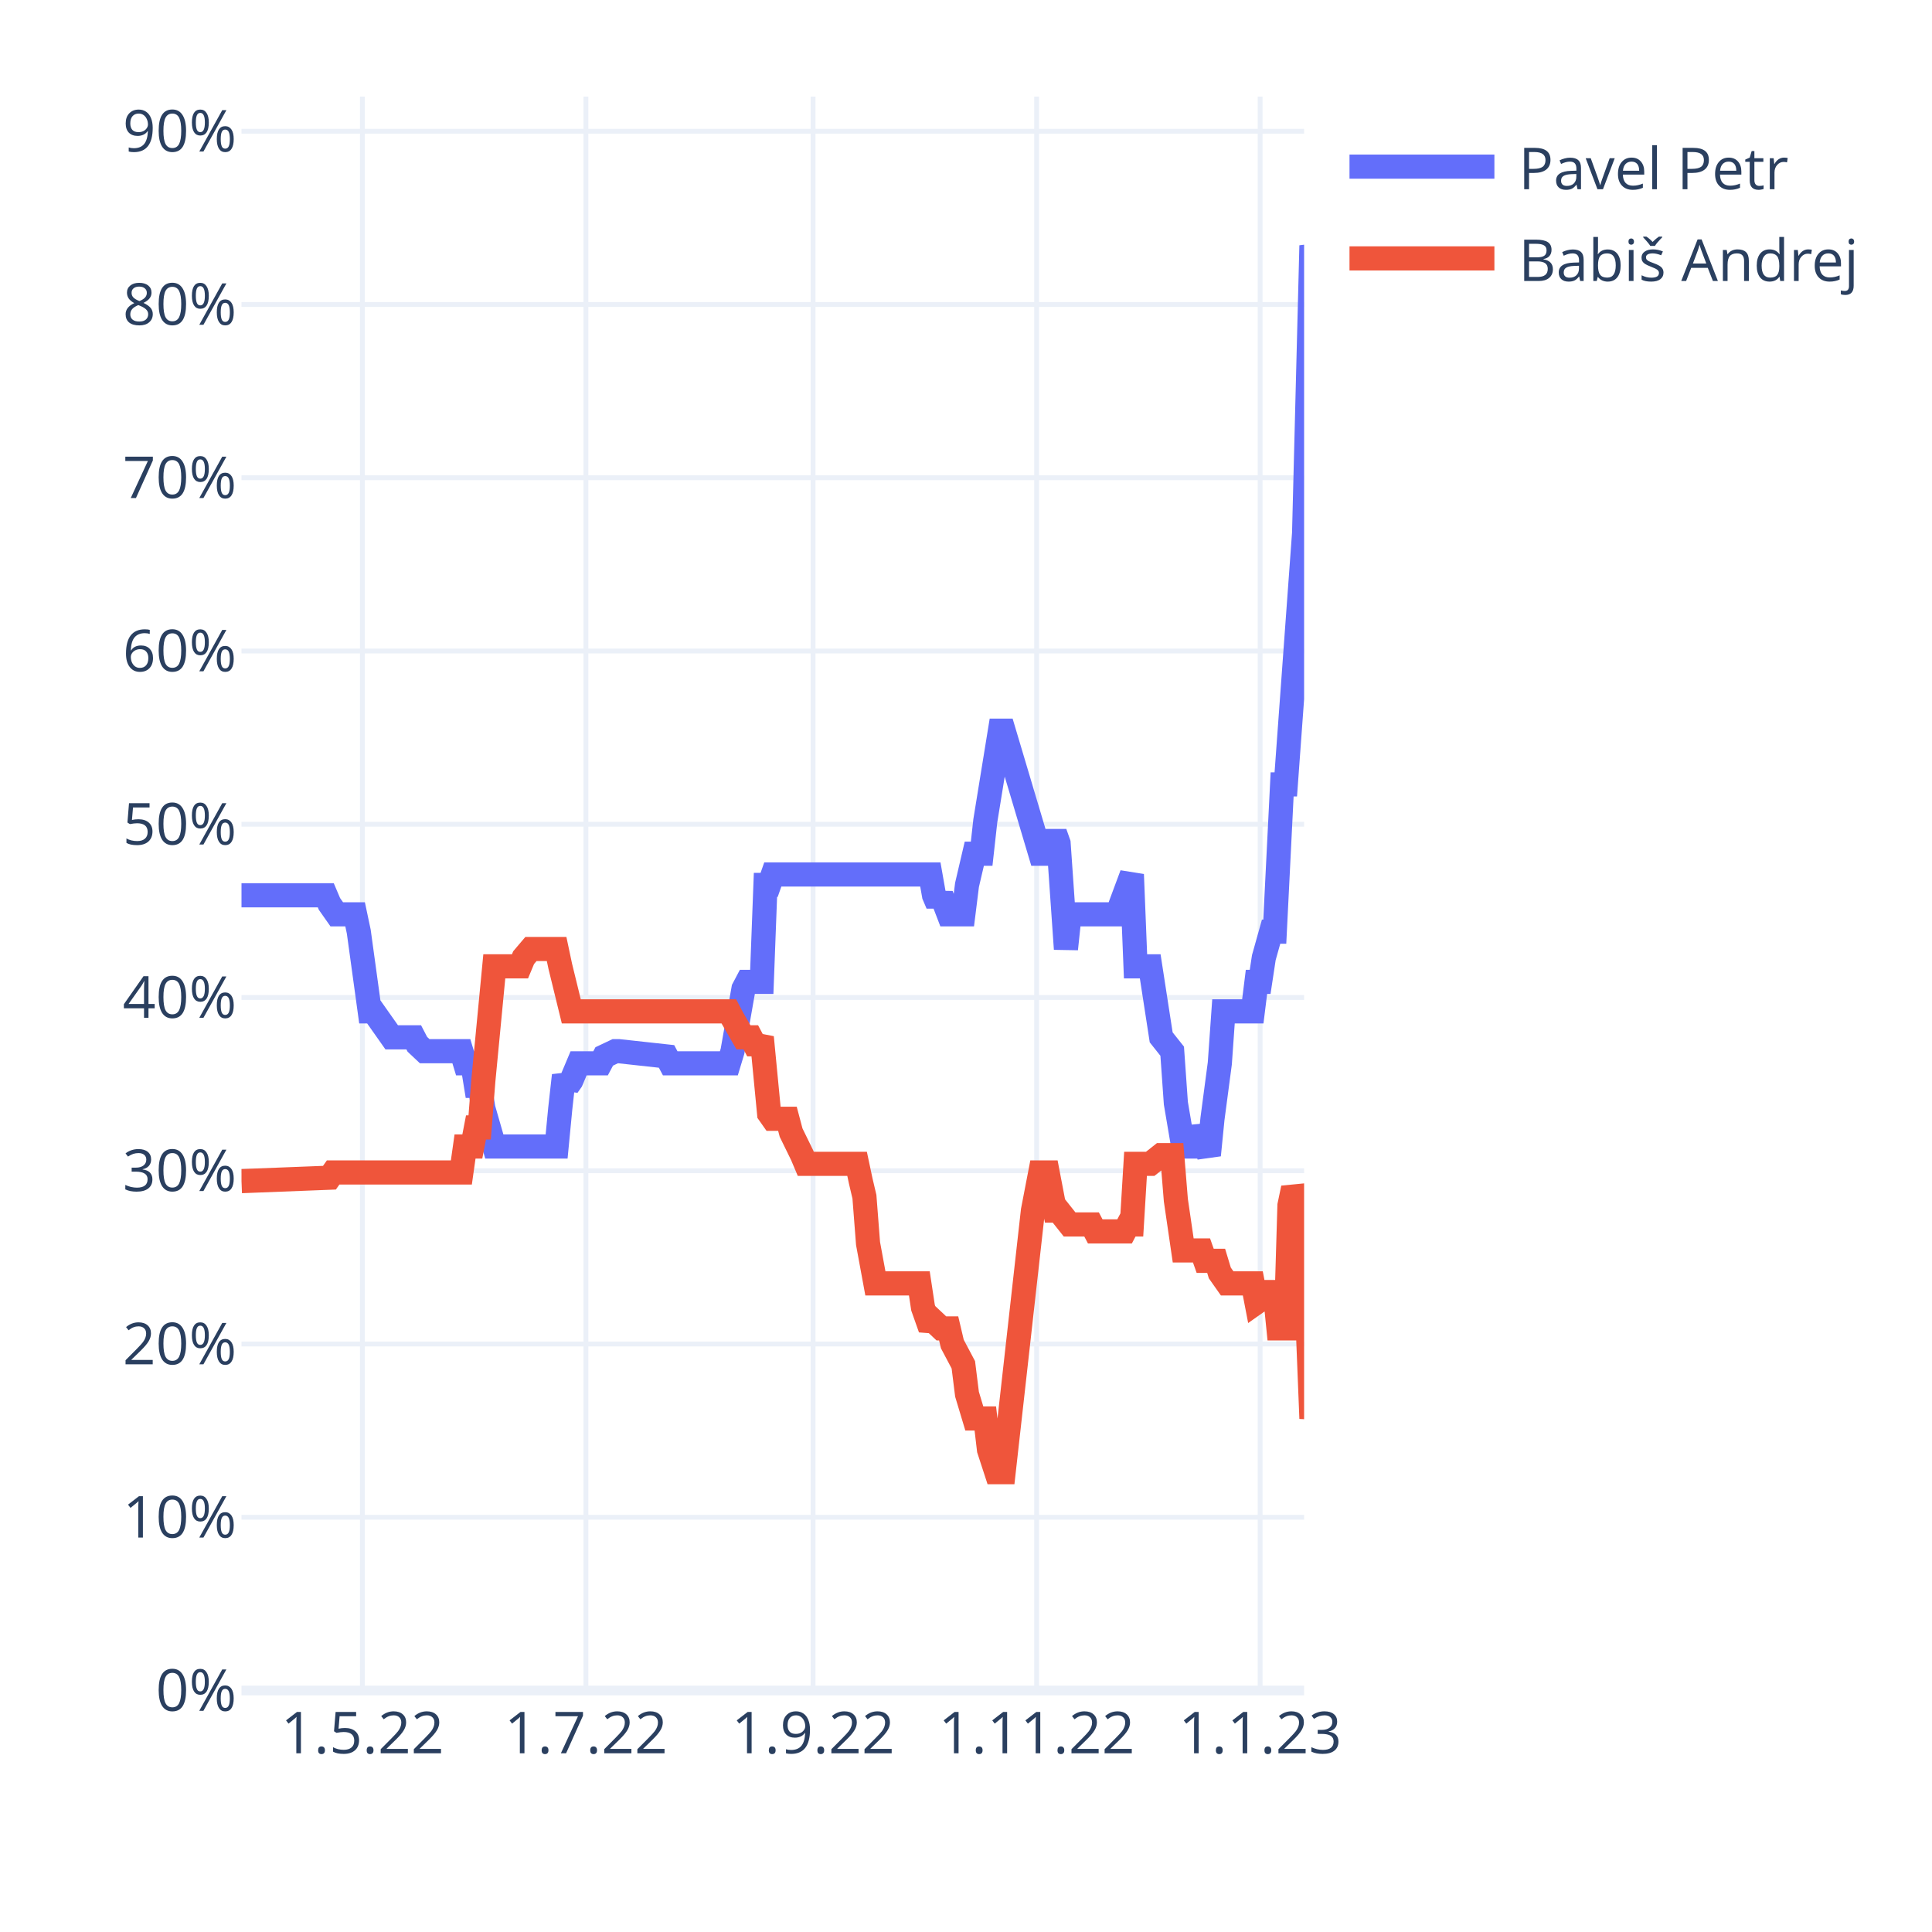
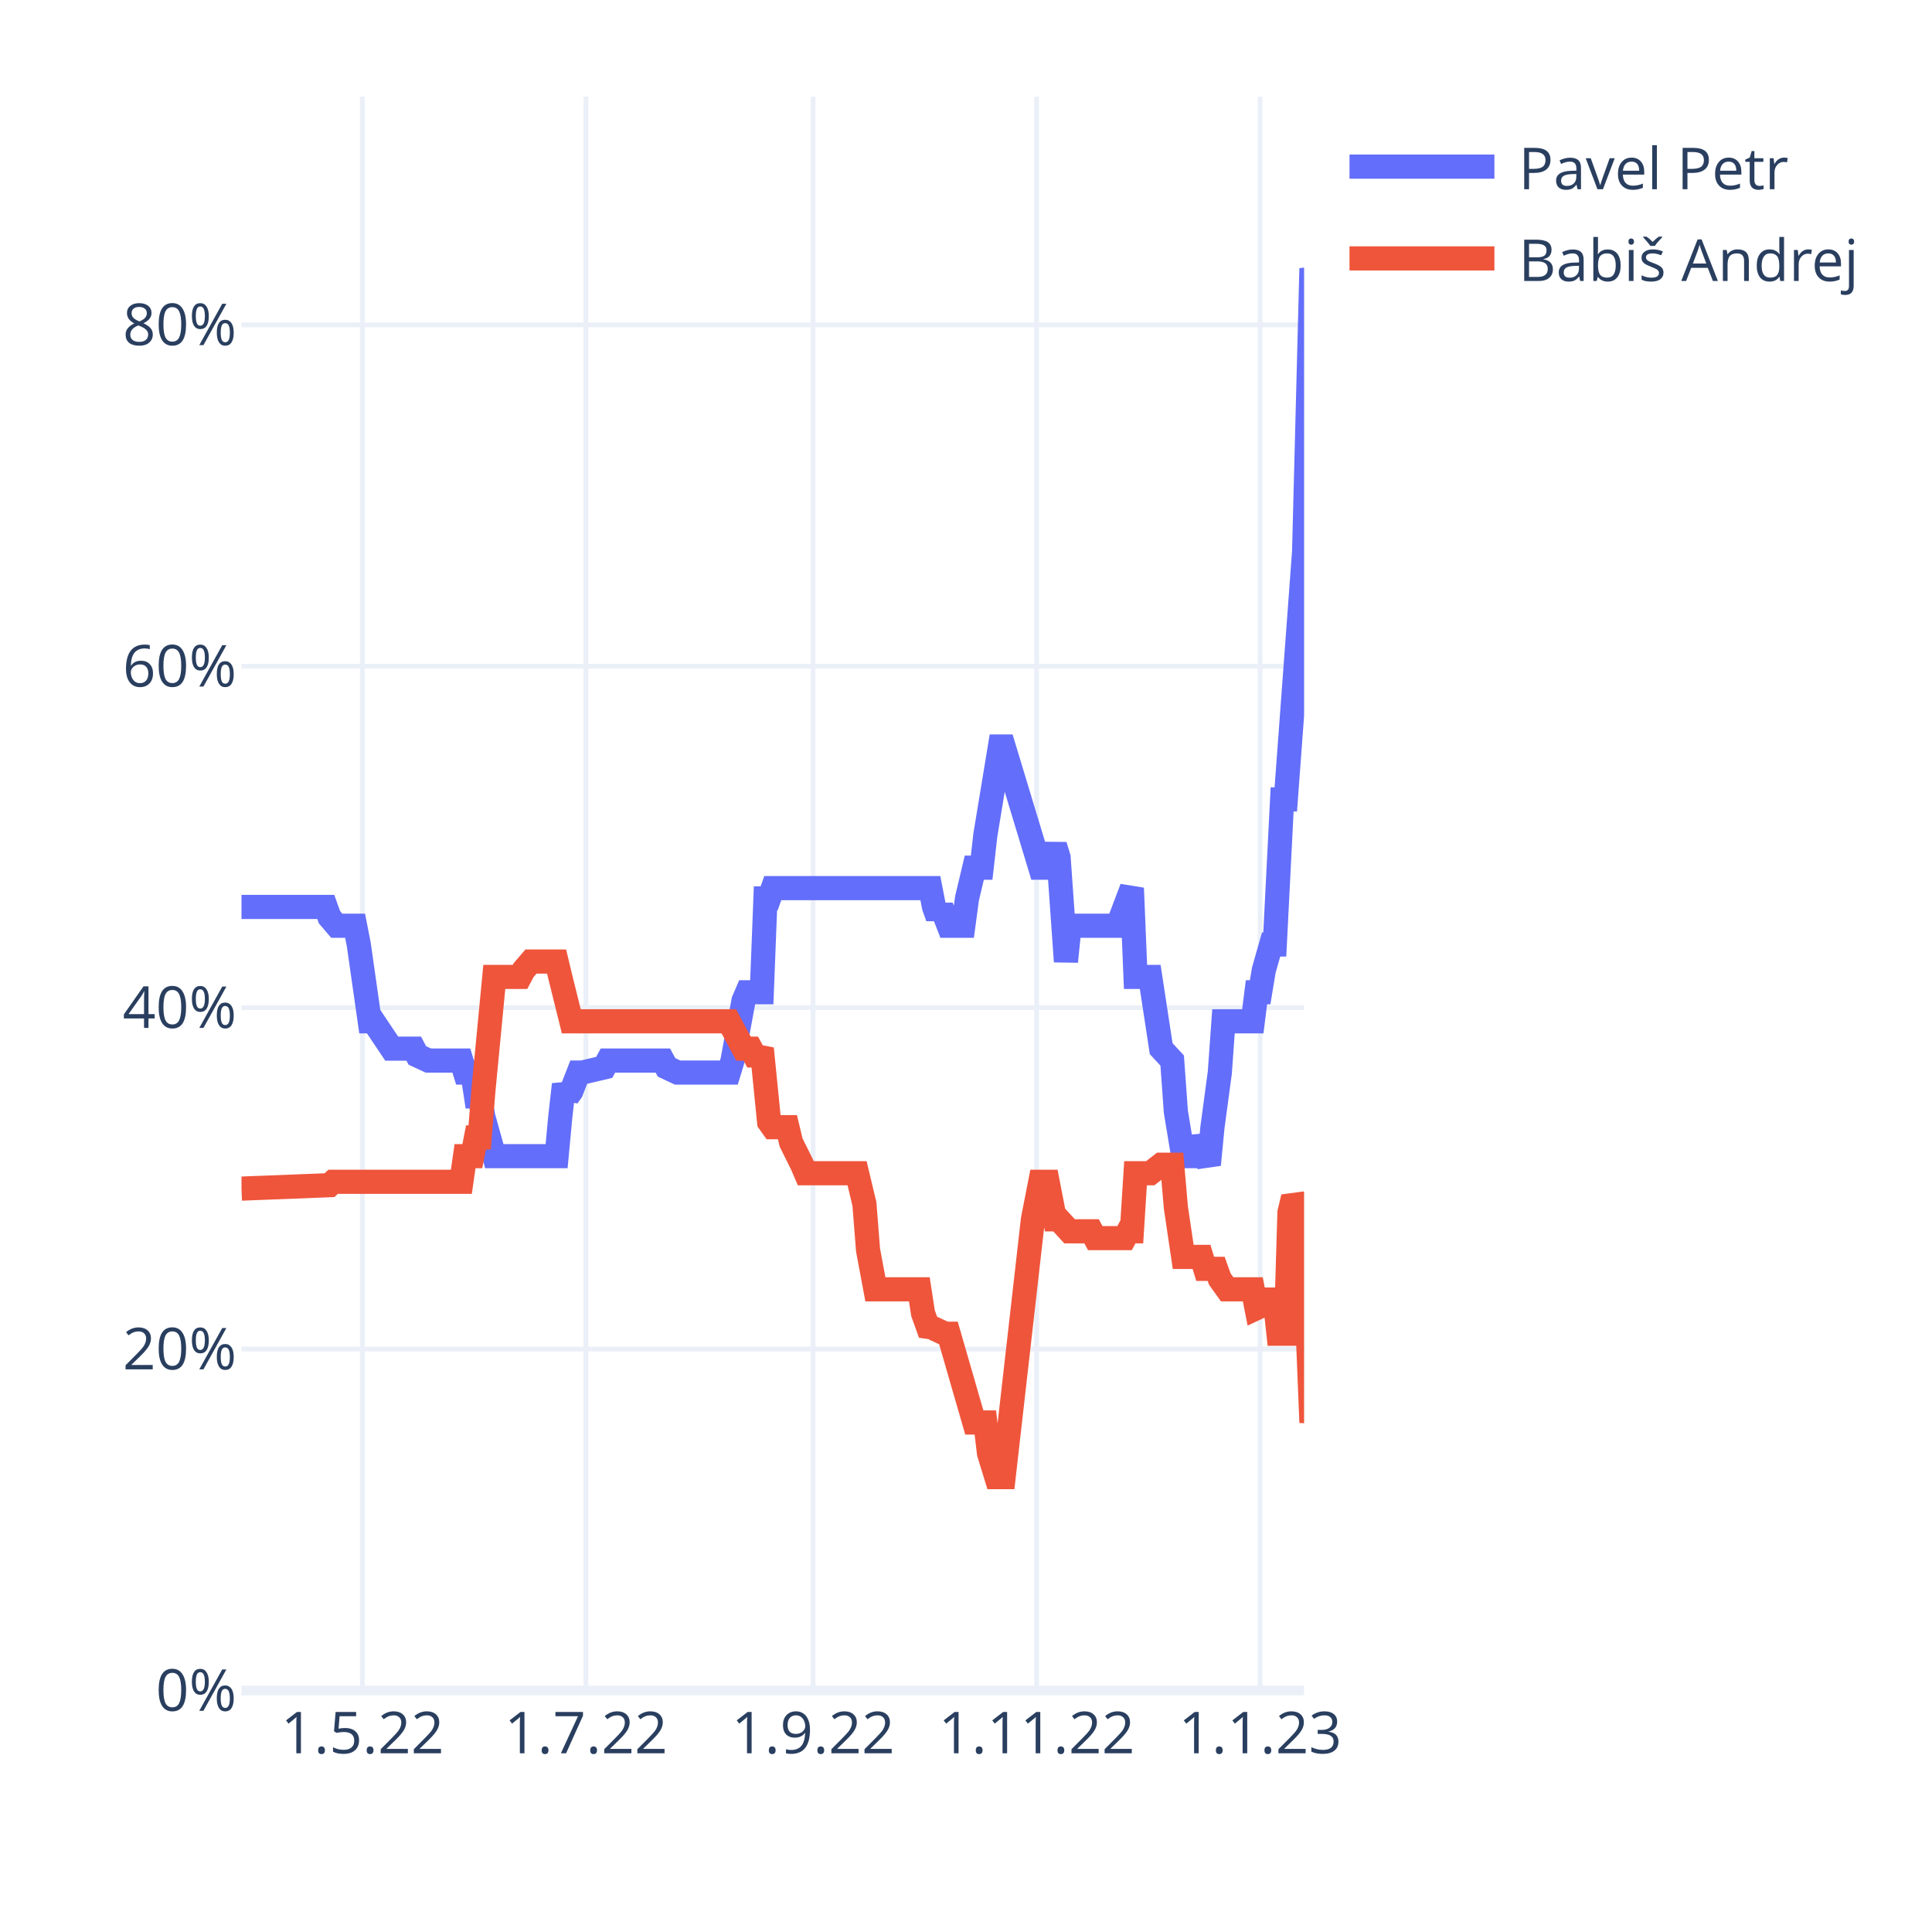
<svg xmlns="http://www.w3.org/2000/svg" class="main-svg" width="400" height="400" style="" viewBox="0 0 400 400">
  <rect x="0" y="0" width="400" height="400" style="fill: rgb(255, 255, 255); fill-opacity: 1;" />
-   <defs id="defs-ed34ef">
+   <defs id="defs-b6aafd">
    <g class="clips">
-       <clipPath id="cliped34efxyplot" class="plotclip">
+       <clipPath id="clipb6aafdxyplot" class="plotclip">
        <rect width="220" height="330" />
      </clipPath>
-       <clipPath class="axesclip" id="cliped34efx">
+       <clipPath class="axesclip" id="clipb6aafdx">
        <rect x="50" y="0" width="220" height="400" />
      </clipPath>
-       <clipPath class="axesclip" id="cliped34efy">
+       <clipPath class="axesclip" id="clipb6aafdy">
        <rect x="0" y="20" width="400" height="330" />
      </clipPath>
-       <clipPath class="axesclip" id="cliped34efxy">
+       <clipPath class="axesclip" id="clipb6aafdxy">
        <rect x="50" y="20" width="220" height="330" />
      </clipPath>
    </g>
    <g class="gradients" />
    <g class="patterns" />
  </defs>
  <g class="bglayer" />
  <g class="layer-below">
    <g class="imagelayer" />
    <g class="shapelayer" />
  </g>
  <g class="cartesianlayer">
    <g class="subplot xy">
      <g class="layer-subplot">
        <g class="shapelayer" />
        <g class="imagelayer" />
      </g>
      <g class="minor-gridlayer">
        <g class="x" />
        <g class="y" />
      </g>
      <g class="gridlayer">
        <g class="x">
          <path class="xgrid crisp" transform="translate(75.03,0)" d="M0,20v330" style="stroke: rgb(235, 240, 248); stroke-opacity: 1; stroke-width: 1px;" />
          <path class="xgrid crisp" transform="translate(121.31,0)" d="M0,20v330" style="stroke: rgb(235, 240, 248); stroke-opacity: 1; stroke-width: 1px;" />
          <path class="xgrid crisp" transform="translate(168.34,0)" d="M0,20v330" style="stroke: rgb(235, 240, 248); stroke-opacity: 1; stroke-width: 1px;" />
          <path class="xgrid crisp" transform="translate(214.62,0)" d="M0,20v330" style="stroke: rgb(235, 240, 248); stroke-opacity: 1; stroke-width: 1px;" />
          <path class="xgrid crisp" transform="translate(260.9,0)" d="M0,20v330" style="stroke: rgb(235, 240, 248); stroke-opacity: 1; stroke-width: 1px;" />
        </g>
        <g class="y">
-           <path class="ygrid crisp" transform="translate(0,314.13)" d="M50,0h220" style="stroke: rgb(235, 240, 248); stroke-opacity: 1; stroke-width: 1px;" />
-           <path class="ygrid crisp" transform="translate(0,278.26)" d="M50,0h220" style="stroke: rgb(235, 240, 248); stroke-opacity: 1; stroke-width: 1px;" />
-           <path class="ygrid crisp" transform="translate(0,242.39)" d="M50,0h220" style="stroke: rgb(235, 240, 248); stroke-opacity: 1; stroke-width: 1px;" />
-           <path class="ygrid crisp" transform="translate(0,206.52)" d="M50,0h220" style="stroke: rgb(235, 240, 248); stroke-opacity: 1; stroke-width: 1px;" />
-           <path class="ygrid crisp" transform="translate(0,170.65)" d="M50,0h220" style="stroke: rgb(235, 240, 248); stroke-opacity: 1; stroke-width: 1px;" />
-           <path class="ygrid crisp" transform="translate(0,134.78)" d="M50,0h220" style="stroke: rgb(235, 240, 248); stroke-opacity: 1; stroke-width: 1px;" />
-           <path class="ygrid crisp" transform="translate(0,98.91)" d="M50,0h220" style="stroke: rgb(235, 240, 248); stroke-opacity: 1; stroke-width: 1px;" />
-           <path class="ygrid crisp" transform="translate(0,63.04)" d="M50,0h220" style="stroke: rgb(235, 240, 248); stroke-opacity: 1; stroke-width: 1px;" />
-           <path class="ygrid crisp" transform="translate(0,27.17)" d="M50,0h220" style="stroke: rgb(235, 240, 248); stroke-opacity: 1; stroke-width: 1px;" />
+           <path class="ygrid crisp" transform="translate(0,279.31)" d="M50,0h220" style="stroke: rgb(235, 240, 248); stroke-opacity: 1; stroke-width: 1px;" />
+           <path class="ygrid crisp" transform="translate(0,208.62)" d="M50,0h220" style="stroke: rgb(235, 240, 248); stroke-opacity: 1; stroke-width: 1px;" />
+           <path class="ygrid crisp" transform="translate(0,137.94)" d="M50,0h220" style="stroke: rgb(235, 240, 248); stroke-opacity: 1; stroke-width: 1px;" />
+           <path class="ygrid crisp" transform="translate(0,67.25)" d="M50,0h220" style="stroke: rgb(235, 240, 248); stroke-opacity: 1; stroke-width: 1px;" />
        </g>
      </g>
      <g class="zerolinelayer">
        <path class="yzl zl crisp" transform="translate(0,350)" d="M50,0h220" style="stroke: rgb(235, 240, 248); stroke-opacity: 1; stroke-width: 2px;" />
      </g>
      <path class="xlines-below" />
      <path class="ylines-below" />
      <g class="overlines-below" />
      <g class="xaxislayer-below" />
      <g class="yaxislayer-below" />
      <g class="overaxes-below" />
-       <g class="plot" transform="translate(50,20)" clip-path="url(#cliped34efxyplot)">
+       <g class="plot" transform="translate(50,20)" clip-path="url(#clipb6aafdxyplot)">
        <g class="scatterlayer mlayer">
-           <g class="trace scatter trace2ad88d" style="stroke-miterlimit: 2; opacity: 1;">
+           <g class="trace scatter traceb42163" style="stroke-miterlimit: 2; opacity: 1;">
            <g class="fills" />
            <g class="errorbars" />
            <g class="lines">
-               <path class="js-line" d="M0,165.36L17.45,165.36L18.21,167.15L19.72,169.3L20.48,169.3L23.52,169.3L24.28,172.89L26.55,189.39L27.31,189.39L31.1,194.77L31.86,194.77L35.66,194.77L36.41,196.21L37.93,197.64L38.69,197.64L45.52,197.64L46.28,200.15L47.79,200.15L48.55,204.82L49.31,204.82L50.07,209.48L52.34,217.37L53.1,217.37L65.24,217.37L66,209.48L66.76,202.66L67.52,204.82L68.28,203.74L69.79,200.15L70.55,200.15L74.34,200.15L75.1,198.72L77.38,197.64L78.14,197.64L88,198.72L88.76,200.15L100.9,200.15L101.66,197.64L103.93,184.73L104.69,183.29L107.72,183.29L108.48,163.21L109.24,163.21L110,161.05L142.62,161.05L143.38,165.36L144.14,167.15L144.9,165.36L146.41,169.3L147.17,169.3L149.45,169.3L150.21,163.21L151.72,156.75L152.48,156.75L153.24,156.75L154,149.93L157.03,131.28L157.79,131.28L165.38,156.75L166.9,156.75L168.41,152.45L169.17,154.6L170.69,176.48L171.45,169.3L181.31,169.3L182.07,167.15L184.34,161.05L185.1,180.07L188.14,180.07L190.41,194.77L192.69,197.64L193.45,208.4L194.97,217.37L195.72,217.37L197.24,217.37L198,213.42L200.28,219.16L201.03,211.63L202.55,200.15L203.31,189.39L209.38,189.39L210.14,183.29L210.9,183.29L211.66,178.27L213.17,172.89L213.93,172.89L215.45,142.4L216.21,142.4L220,90.39L221.52,30.85L223.79,38.74L224.55,38.74L226.07,33L226.83,21.52L227.59,16.5" style="vector-effect: non-scaling-stroke; fill: none; stroke: rgb(99, 110, 250); stroke-opacity: 1; stroke-width: 5px; opacity: 1;" />
+               <path class="js-line" d="M0,167.77L17.45,167.77L18.21,169.89L19.72,171.66L20.48,171.66L23.52,171.66L24.28,175.55L26.55,191.45L27.31,191.45L31.1,197.11L31.86,197.11L35.66,197.11L36.41,198.52L38.69,199.58L39.45,199.58L45.52,199.58L46.28,202.06L47.79,202.06L48.55,207L49.31,207L50.07,211.24L52.34,219.37L53.1,219.37L65.24,219.37L66,211.24L66.76,204.53L67.52,207L68.28,205.94L69.79,202.06L70.55,202.06L75.1,200.99L75.86,199.58L87.24,199.58L88,200.99L90.28,202.06L91.03,202.06L100.9,202.06L101.66,199.58L103.93,187.21L104.69,185.44L107.72,185.44L108.48,166L109.24,166L110,163.88L142.62,163.88L143.38,167.77L144.14,169.89L144.9,167.77L146.41,171.66L147.17,171.66L149.45,171.66L150.21,166L151.72,159.64L152.48,159.64L153.24,159.64L154,152.93L157.03,134.55L157.79,134.55L165.38,159.64L166.9,159.64L168.41,155.05L169.17,157.52L170.69,179.08L171.45,171.66L181.31,171.66L182.07,169.89L184.34,163.88L185.1,182.26L188.14,182.26L190.41,197.11L192.69,199.58L193.45,210.18L194.97,219.37L195.72,219.37L197.24,219.37L198,215.49L200.28,221.14L201.03,213.37L202.55,202.06L203.31,191.45L209.38,191.45L210.14,185.44L210.9,185.44L211.66,180.85L213.17,175.55L213.93,175.55L215.45,145.51L216.21,145.51L220,94.26L221.52,35.59L223.79,43.71L224.55,43.71L226.07,37.71L226.83,26.75L228.34,16.5" style="vector-effect: non-scaling-stroke; fill: none; stroke: rgb(99, 110, 250); stroke-opacity: 1; stroke-width: 5px; opacity: 1;" />
            </g>
            <g class="points" />
            <g class="text" />
          </g>
-           <g class="trace scatter trace1cead9" style="stroke-miterlimit: 2; opacity: 1;">
+           <g class="trace scatter tracec64bdb" style="stroke-miterlimit: 2; opacity: 1;">
            <g class="fills" />
            <g class="errorbars" />
            <g class="lines">
-               <path class="js-line" d="M0,224.54L18.21,223.83L18.97,222.75L45.52,222.75L46.28,217.37L47.79,217.37L48.55,213.42L49.31,213.42L50.07,203.74L52.34,180.07L53.1,180.07L57.66,180.07L58.41,178.27L59.93,176.48L60.69,176.48L65.24,176.48L66,180.07L68.28,189.39L69.03,189.39L100.9,189.39L101.66,190.83L103.93,194.77L104.69,194.77L105.45,194.77L106.21,196.21L106.97,196.21L107.72,194.77L109.24,210.55L110,211.63L113.03,211.63L113.79,214.5L116.07,219.16L116.83,220.96L127.45,220.96L128.21,224.54L128.97,227.77L129.72,237.46L131.24,245.71L132,245.71L140.34,245.71L141.1,250.73L142.62,255.03L143.38,253.6L144.9,255.03L145.66,255.03L146.41,255.03L147.17,258.26L149.45,262.57L150.21,268.66L151.72,273.68L152.48,273.68L154,273.68L154.76,280.14L156.28,284.8L157.03,284.8L157.79,284.8L163.86,230.64L165.38,222.75L166.9,222.75L168.41,230.64L169.17,230.64L171.45,233.51L172.21,233.51L176,233.51L176.76,234.95L182.83,234.95L183.59,233.51L184.34,233.51L185.1,220.96L188.14,220.96L190.41,219.16L192.69,219.16L193.45,228.49L194.97,238.89L195.72,238.89L198.76,238.89L199.52,241.04L201.79,241.04L202.55,243.55L204.07,245.71L204.83,245.71L209.38,245.71L210.14,249.65L211.66,248.58L212.41,247.5L213.93,247.5L214.69,255.03L216.21,255.03L216.97,229.57L217.72,225.98L218.48,227.77L219.24,234.59L220,235.66L221.52,273.68L223.79,258.26L224.55,259.34L227.59,284.8" style="vector-effect: non-scaling-stroke; fill: none; stroke: rgb(239, 85, 59); stroke-opacity: 1; stroke-width: 5px; opacity: 1;" />
+               <path class="js-line" d="M0,226.09L18.21,225.38L18.97,224.68L45.52,224.68L46.28,219.37L47.79,219.37L48.55,215.49L49.31,215.49L50.07,205.94L52.34,182.26L53.1,182.26L57.66,182.26L58.41,180.85L59.93,179.08L60.69,179.08L65.24,179.08L66,182.26L68.28,191.45L69.03,191.45L100.9,191.45L101.66,192.87L103.93,197.11L104.69,197.11L105.45,197.11L106.21,198.52L106.97,198.52L107.72,197.11L109.24,212.3L110,213.37L113.03,213.37L113.79,216.55L116.07,221.14L116.83,222.91L127.45,222.91L128.21,226.09L128.97,229.27L129.72,238.81L131.24,246.94L132,246.94L140.34,246.94L141.1,251.89L142.62,256.13L143.38,255.07L145.66,256.13L146.41,256.13L151.72,274.51L152.48,274.51L154,274.51L154.76,280.87L156.28,285.82L157.03,285.82L157.79,285.82L163.86,232.45L165.38,224.68L166.9,224.68L168.41,232.45L169.17,232.45L171.45,234.93L172.21,234.93L176,234.93L176.76,236.34L182.83,236.34L183.59,234.93L184.34,234.93L185.1,222.91L188.14,222.91L190.41,221.14L192.69,221.14L193.45,229.98L194.97,240.23L195.72,240.23L198.76,240.23L199.52,242.7L201.79,242.7L202.55,244.82L204.07,246.94L204.83,246.94L209.38,246.94L210.14,250.83L211.66,250.12L212.41,249.06L213.93,249.06L214.69,256.13L216.21,256.13L216.97,231.04L217.72,227.86L218.48,229.27L219.24,235.99L220,237.05L221.52,274.51L223.79,259.31L224.55,260.37L228.34,290.06" style="vector-effect: non-scaling-stroke; fill: none; stroke: rgb(239, 85, 59); stroke-opacity: 1; stroke-width: 5px; opacity: 1;" />
            </g>
            <g class="points" />
            <g class="text" />
          </g>
        </g>
      </g>
      <g class="overplot" />
      <path class="xlines-above crisp" d="M0,0" style="fill: none;" />
      <path class="ylines-above crisp" d="M0,0" style="fill: none;" />
      <g class="overlines-above" />
      <g class="xaxislayer-above">
        <g class="xtick">
          <text text-anchor="middle" x="0" y="363" transform="translate(75.03,0)" style="font-family: 'Open Sans', verdana, arial, sans-serif; font-size: 12px; fill: rgb(42, 63, 95); fill-opacity: 1; white-space: pre; opacity: 1;">1.5.22</text>
        </g>
        <g class="xtick">
          <text text-anchor="middle" x="0" y="363" style="font-family: 'Open Sans', verdana, arial, sans-serif; font-size: 12px; fill: rgb(42, 63, 95); fill-opacity: 1; white-space: pre; opacity: 1;" transform="translate(121.31,0)">1.7.22</text>
        </g>
        <g class="xtick">
          <text text-anchor="middle" x="0" y="363" style="font-family: 'Open Sans', verdana, arial, sans-serif; font-size: 12px; fill: rgb(42, 63, 95); fill-opacity: 1; white-space: pre; opacity: 1;" transform="translate(168.34,0)">1.9.22</text>
        </g>
        <g class="xtick">
          <text text-anchor="middle" x="0" y="363" style="font-family: 'Open Sans', verdana, arial, sans-serif; font-size: 12px; fill: rgb(42, 63, 95); fill-opacity: 1; white-space: pre; opacity: 1;" transform="translate(214.62,0)">1.11.22</text>
        </g>
        <g class="xtick">
          <text text-anchor="middle" x="0" y="363" style="font-family: 'Open Sans', verdana, arial, sans-serif; font-size: 12px; fill: rgb(42, 63, 95); fill-opacity: 1; white-space: pre; opacity: 1;" transform="translate(260.9,0)">1.1.23</text>
        </g>
      </g>
      <g class="yaxislayer-above">
        <g class="ytick">
          <text text-anchor="end" x="49" y="4.2" transform="translate(0,350)" style="font-family: 'Open Sans', verdana, arial, sans-serif; font-size: 12px; fill: rgb(42, 63, 95); fill-opacity: 1; white-space: pre; opacity: 1;">0%</text>
        </g>
        <g class="ytick">
-           <text text-anchor="end" x="49" y="4.2" style="font-family: 'Open Sans', verdana, arial, sans-serif; font-size: 12px; fill: rgb(42, 63, 95); fill-opacity: 1; white-space: pre; opacity: 1;" transform="translate(0,314.13)">10%</text>
+           <text text-anchor="end" x="49" y="4.2" style="font-family: 'Open Sans', verdana, arial, sans-serif; font-size: 12px; fill: rgb(42, 63, 95); fill-opacity: 1; white-space: pre; opacity: 1;" transform="translate(0,279.31)">20%</text>
        </g>
        <g class="ytick">
-           <text text-anchor="end" x="49" y="4.2" style="font-family: 'Open Sans', verdana, arial, sans-serif; font-size: 12px; fill: rgb(42, 63, 95); fill-opacity: 1; white-space: pre; opacity: 1;" transform="translate(0,278.26)">20%</text>
+           <text text-anchor="end" x="49" y="4.2" style="font-family: 'Open Sans', verdana, arial, sans-serif; font-size: 12px; fill: rgb(42, 63, 95); fill-opacity: 1; white-space: pre; opacity: 1;" transform="translate(0,208.62)">40%</text>
        </g>
        <g class="ytick">
-           <text text-anchor="end" x="49" y="4.2" style="font-family: 'Open Sans', verdana, arial, sans-serif; font-size: 12px; fill: rgb(42, 63, 95); fill-opacity: 1; white-space: pre; opacity: 1;" transform="translate(0,242.39)">30%</text>
+           <text text-anchor="end" x="49" y="4.2" style="font-family: 'Open Sans', verdana, arial, sans-serif; font-size: 12px; fill: rgb(42, 63, 95); fill-opacity: 1; white-space: pre; opacity: 1;" transform="translate(0,137.94)">60%</text>
        </g>
        <g class="ytick">
-           <text text-anchor="end" x="49" y="4.2" style="font-family: 'Open Sans', verdana, arial, sans-serif; font-size: 12px; fill: rgb(42, 63, 95); fill-opacity: 1; white-space: pre; opacity: 1;" transform="translate(0,206.52)">40%</text>
-         </g>
-         <g class="ytick">
-           <text text-anchor="end" x="49" y="4.2" style="font-family: 'Open Sans', verdana, arial, sans-serif; font-size: 12px; fill: rgb(42, 63, 95); fill-opacity: 1; white-space: pre; opacity: 1;" transform="translate(0,170.65)">50%</text>
-         </g>
-         <g class="ytick">
-           <text text-anchor="end" x="49" y="4.2" style="font-family: 'Open Sans', verdana, arial, sans-serif; font-size: 12px; fill: rgb(42, 63, 95); fill-opacity: 1; white-space: pre; opacity: 1;" transform="translate(0,134.78)">60%</text>
-         </g>
-         <g class="ytick">
-           <text text-anchor="end" x="49" y="4.2" style="font-family: 'Open Sans', verdana, arial, sans-serif; font-size: 12px; fill: rgb(42, 63, 95); fill-opacity: 1; white-space: pre; opacity: 1;" transform="translate(0,98.91)">70%</text>
-         </g>
-         <g class="ytick">
-           <text text-anchor="end" x="49" y="4.2" style="font-family: 'Open Sans', verdana, arial, sans-serif; font-size: 12px; fill: rgb(42, 63, 95); fill-opacity: 1; white-space: pre; opacity: 1;" transform="translate(0,63.04)">80%</text>
-         </g>
-         <g class="ytick">
-           <text text-anchor="end" x="49" y="4.2" style="font-family: 'Open Sans', verdana, arial, sans-serif; font-size: 12px; fill: rgb(42, 63, 95); fill-opacity: 1; white-space: pre; opacity: 1;" transform="translate(0,27.17)">90%</text>
+           <text text-anchor="end" x="49" y="4.2" style="font-family: 'Open Sans', verdana, arial, sans-serif; font-size: 12px; fill: rgb(42, 63, 95); fill-opacity: 1; white-space: pre; opacity: 1;" transform="translate(0,67.25)">80%</text>
        </g>
      </g>
      <g class="overaxes-above" />
    </g>
  </g>
  <g class="polarlayer" />
  <g class="smithlayer" />
  <g class="ternarylayer" />
  <g class="geolayer" />
  <g class="funnelarealayer" />
  <g class="pielayer" />
  <g class="iciclelayer" />
  <g class="treemaplayer" />
  <g class="sunburstlayer" />
  <g class="glimages" />
-   <defs id="topdefs-ed34ef">
+   <defs id="topdefs-b6aafd">
    <g class="clips" />
-     <clipPath id="legended34ef">
+     <clipPath id="legendb6aafd">
      <rect width="114" height="48" x="0" y="0" />
    </clipPath>
  </defs>
  <g class="layer-above">
    <g class="imagelayer" />
    <g class="shapelayer" />
  </g>
  <g class="infolayer">
    <g class="legend" pointer-events="all" transform="translate(274.4,20)">
      <rect class="bg" shape-rendering="crispEdges" width="114" height="48" x="0" y="0" style="stroke: rgb(68, 68, 68); stroke-opacity: 1; fill: rgb(255, 255, 255); fill-opacity: 1; stroke-width: 0px;" />
-       <g class="scrollbox" transform="" clip-path="url(#legended34ef)">
+       <g class="scrollbox" transform="" clip-path="url(#legendb6aafd)">
        <g class="groups">
          <g class="traces" transform="translate(0,14.5)" style="opacity: 1;">
            <text class="legendtext" text-anchor="start" x="40" y="4.68" style="font-family: 'Open Sans', verdana, arial, sans-serif; font-size: 12px; fill: rgb(42, 63, 95); fill-opacity: 1; white-space: pre;">Pavel Petr</text>
            <g class="layers" style="opacity: 1;">
              <g class="legendfill" />
              <g class="legendlines">
                <path class="js-line" d="M5,0h30" style="fill: none; stroke: rgb(99, 110, 250); stroke-opacity: 1; stroke-width: 5px;" />
              </g>
              <g class="legendsymbols">
                <g class="legendpoints" />
              </g>
            </g>
            <rect class="legendtoggle" x="0" y="-9.5" width="108.047" height="19" style="fill: rgb(0, 0, 0); fill-opacity: 0;" />
          </g>
          <g class="traces" transform="translate(0,33.5)" style="opacity: 1;">
            <text class="legendtext" text-anchor="start" x="40" y="4.68" style="font-family: 'Open Sans', verdana, arial, sans-serif; font-size: 12px; fill: rgb(42, 63, 95); fill-opacity: 1; white-space: pre;">Babiš Andrej</text>
            <g class="layers" style="opacity: 1;">
              <g class="legendfill" />
              <g class="legendlines">
                <path class="js-line" d="M5,0h30" style="fill: none; stroke: rgb(239, 85, 59); stroke-opacity: 1; stroke-width: 5px;" />
              </g>
              <g class="legendsymbols">
                <g class="legendpoints" />
              </g>
            </g>
            <rect class="legendtoggle" x="0" y="-9.5" width="108.047" height="19" style="fill: rgb(0, 0, 0); fill-opacity: 0;" />
          </g>
        </g>
      </g>
      <rect class="scrollbar" rx="20" ry="3" width="0" height="0" x="0" y="0" style="fill: rgb(128, 139, 164); fill-opacity: 1;" />
    </g>
    <g class="g-gtitle" />
    <g class="g-xtitle" />
    <g class="g-ytitle" />
  </g>
</svg>
